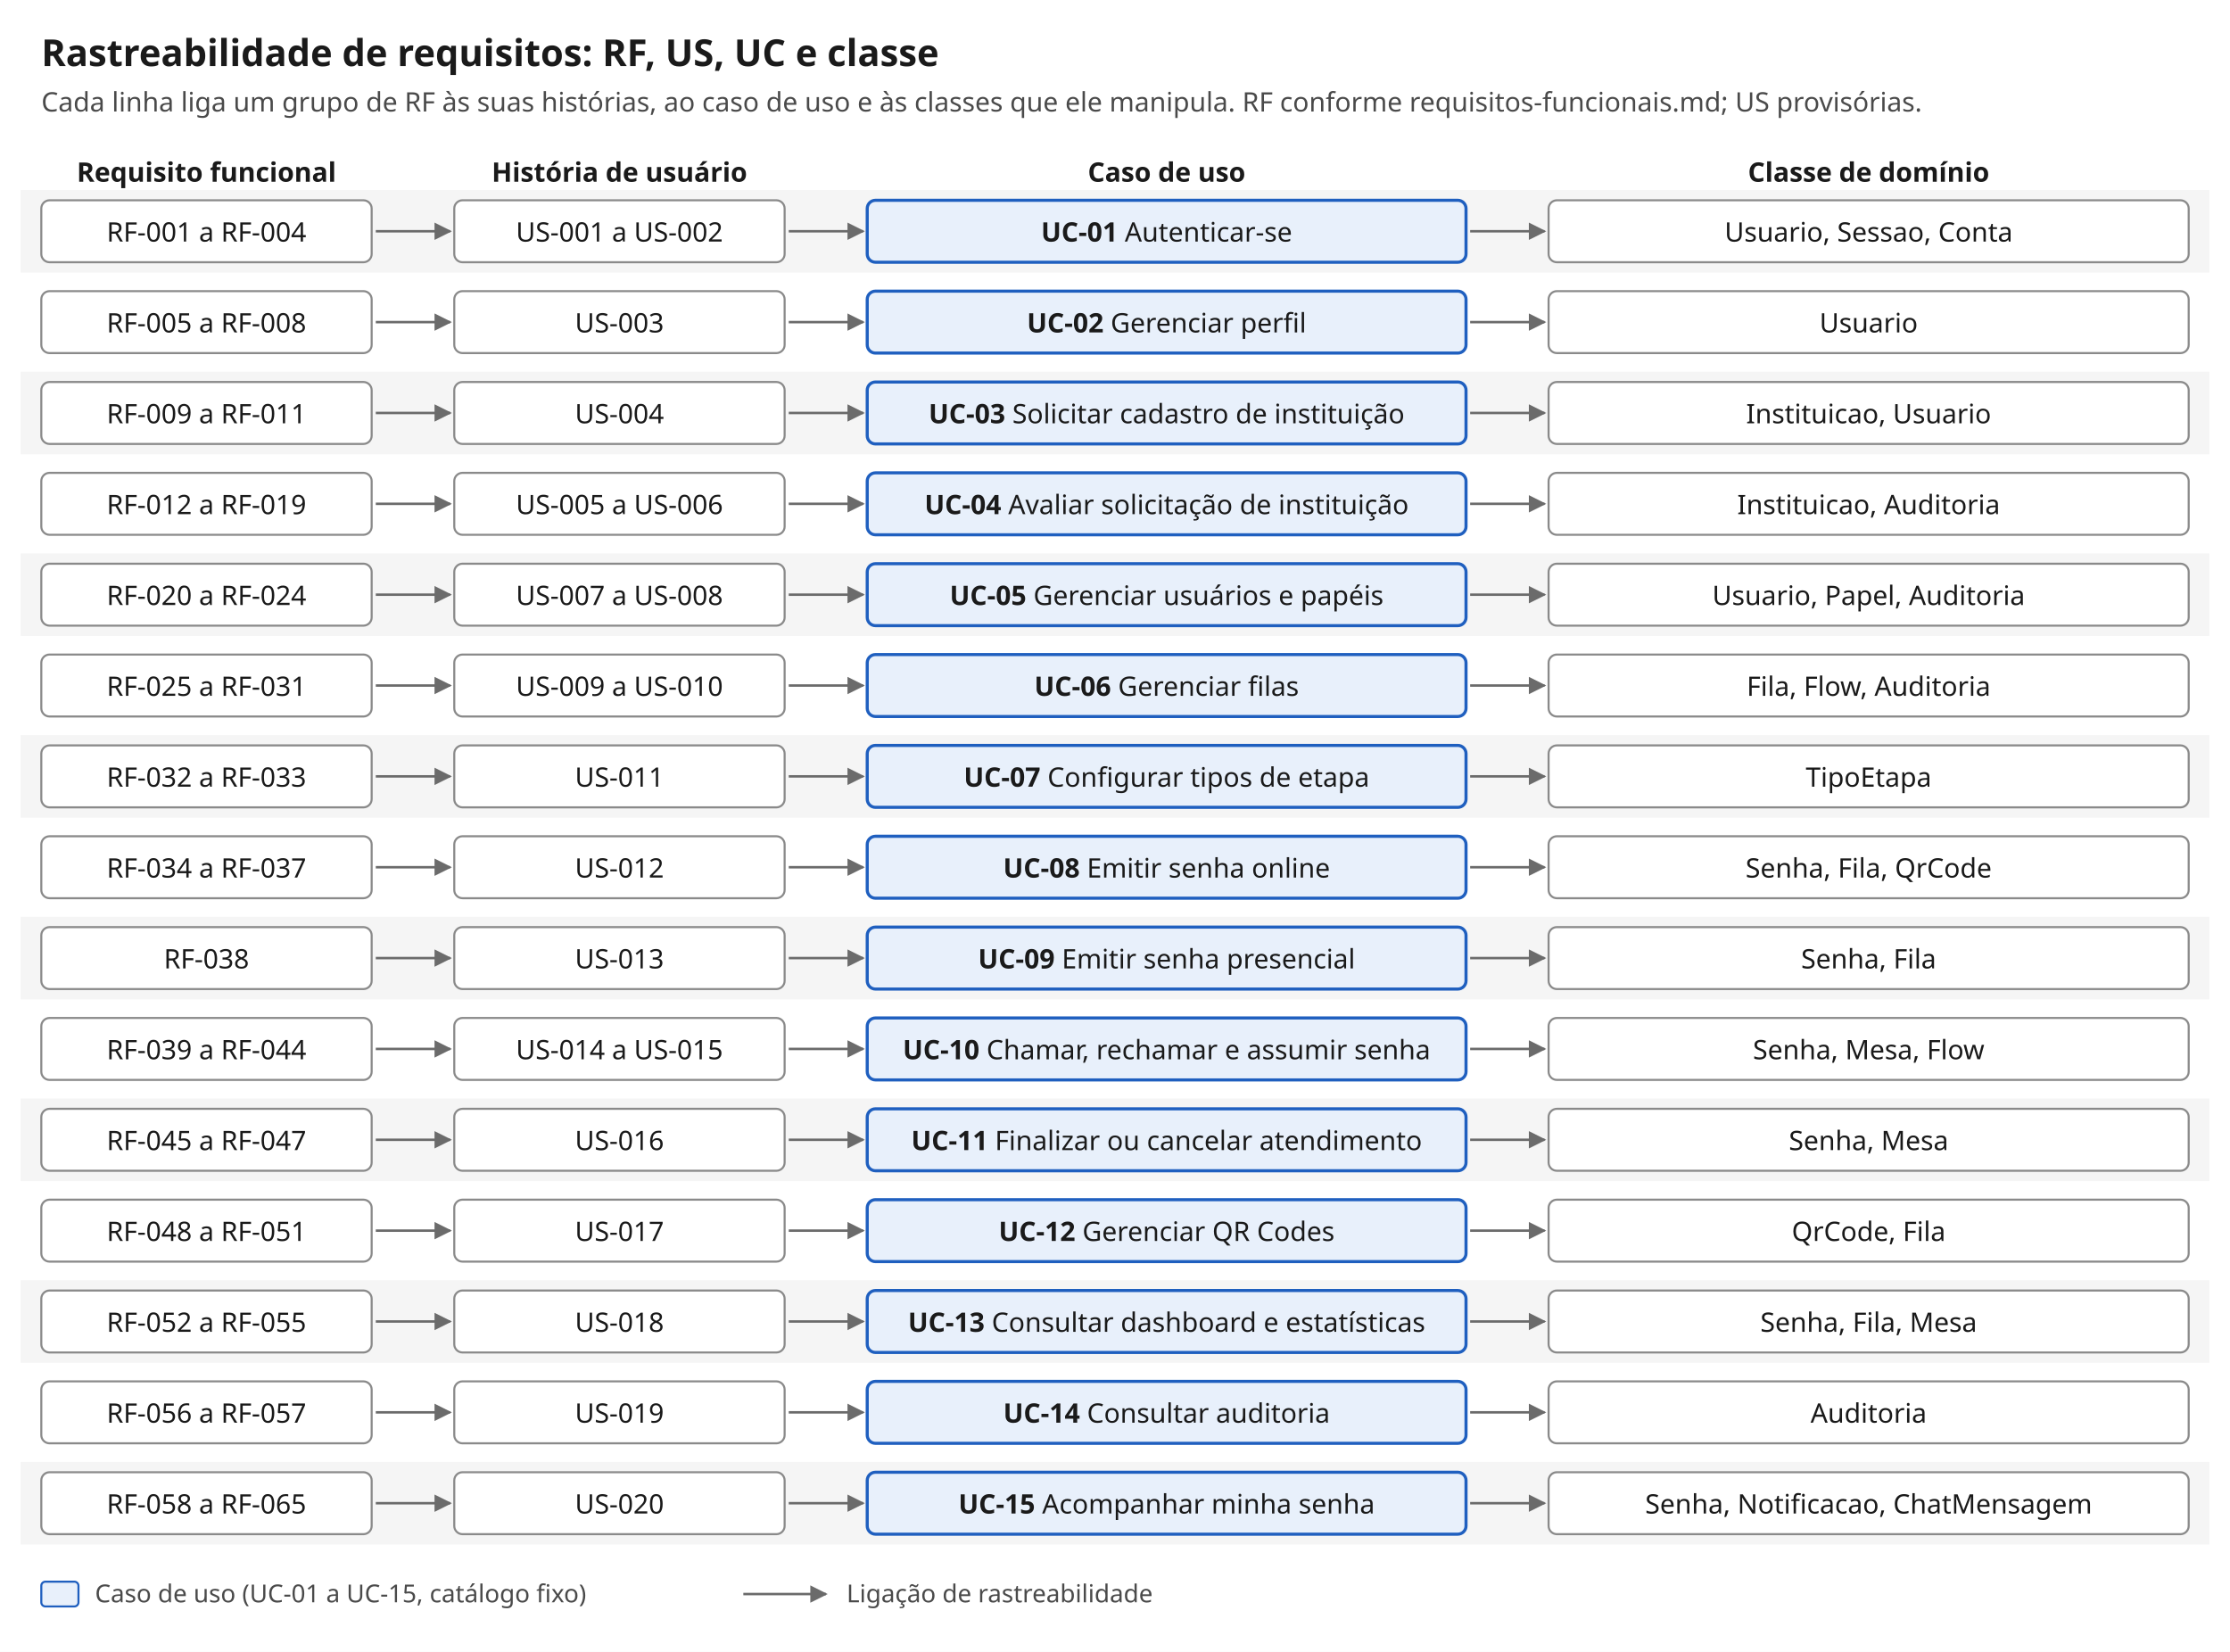
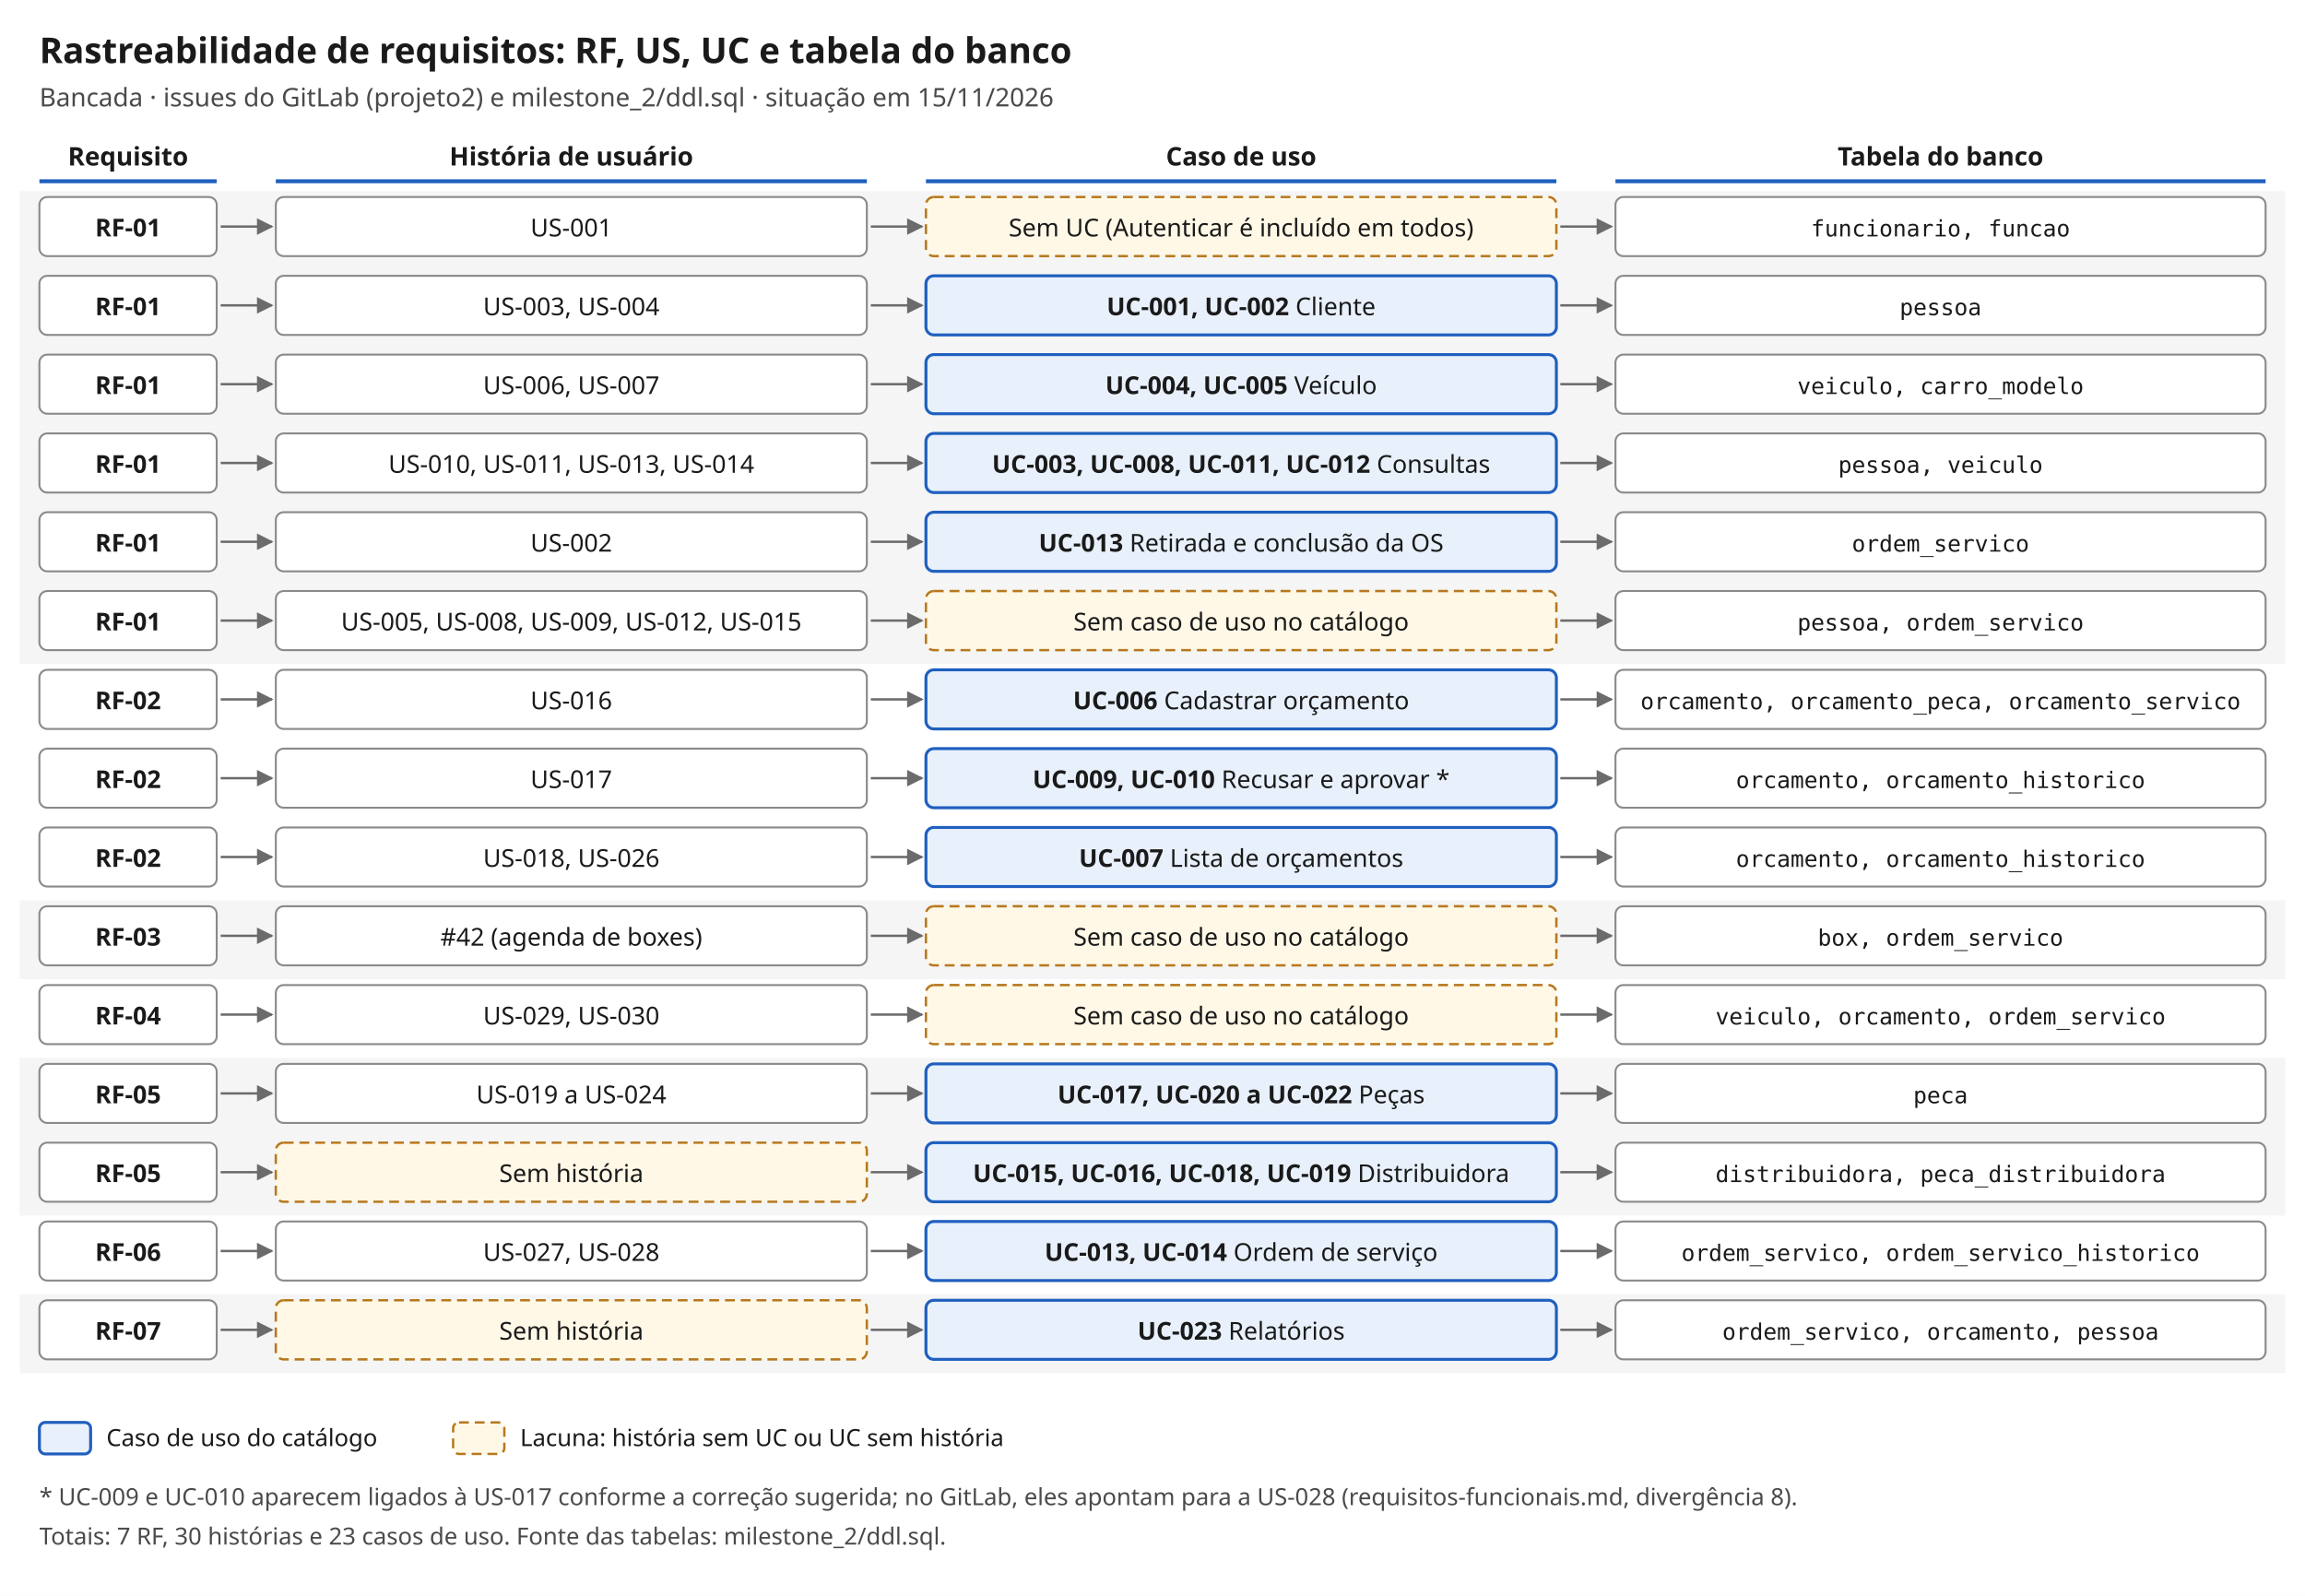
- <svg xmlns="http://www.w3.org/2000/svg" viewBox="0 0 1080 800" width="1080" height="800" role="img" font-family="sans-serif">
+ <svg xmlns="http://www.w3.org/2000/svg" viewBox="0 0 1170 810" width="1170" height="810" role="img" font-family="sans-serif">
  <defs>
    <marker id="seta" viewBox="0 0 10 10" refX="9" refY="5" markerWidth="7" markerHeight="7" orient="auto-start-reverse">
      <path d="M0,0 L10,5 L0,10 z" fill="#6b6b6b" />
    </marker>
  </defs>
-   <rect x="0" y="0" width="1080" height="800" fill="#ffffff" />
-   <text x="20" y="32" font-size="18" font-weight="bold" fill="#1a1a1a">Rastreabilidade de requisitos: RF, US, UC e classe</text>
-   <text x="20" y="54" font-size="13" fill="#4a4a4a">Cada linha liga um grupo de RF às suas histórias, ao caso de uso e às classes que ele manipula. RF conforme requisitos-funcionais.md; US provisórias.</text>
-   <text x="100.0" y="88" font-size="13" font-weight="bold" fill="#1a1a1a" text-anchor="middle">Requisito funcional</text>
-   <line x1="20" y1="96" x2="180" y2="96" stroke="#1f5fbf" stroke-width="2" />
-   <text x="300.0" y="88" font-size="13" font-weight="bold" fill="#1a1a1a" text-anchor="middle">História de usuário</text>
-   <line x1="220" y1="96" x2="380" y2="96" stroke="#1f5fbf" stroke-width="2" />
-   <text x="565.0" y="88" font-size="13" font-weight="bold" fill="#1a1a1a" text-anchor="middle">Caso de uso</text>
-   <line x1="420" y1="96" x2="710" y2="96" stroke="#1f5fbf" stroke-width="2" />
-   <text x="905.0" y="88" font-size="13" font-weight="bold" fill="#1a1a1a" text-anchor="middle">Classe de domínio</text>
-   <line x1="750" y1="96" x2="1060" y2="96" stroke="#1f5fbf" stroke-width="2" />
-   <rect x="10" y="92.0" width="1060" height="40" fill="#f5f5f5" />
-   <rect x="10" y="180.0" width="1060" height="40" fill="#f5f5f5" />
-   <rect x="10" y="268.0" width="1060" height="40" fill="#f5f5f5" />
-   <rect x="10" y="356.0" width="1060" height="40" fill="#f5f5f5" />
-   <rect x="10" y="444.0" width="1060" height="40" fill="#f5f5f5" />
-   <rect x="10" y="532.0" width="1060" height="40" fill="#f5f5f5" />
-   <rect x="10" y="620.0" width="1060" height="40" fill="#f5f5f5" />
-   <rect x="10" y="708.0" width="1060" height="40" fill="#f5f5f5" />
-   <rect x="20" y="97.0" width="160" height="30" rx="4" fill="#ffffff" stroke="#8a8a8a" stroke-width="1" />
-   <text x="100.0" y="117" font-size="13" fill="#1a1a1a" text-anchor="middle">RF-001 a RF-004</text>
-   <rect x="220" y="97.0" width="160" height="30" rx="4" fill="#ffffff" stroke="#8a8a8a" stroke-width="1" />
-   <text x="300.0" y="117" font-size="13" fill="#1a1a1a" text-anchor="middle">US-001 a US-002</text>
-   <rect x="420" y="97.0" width="290" height="30" rx="4" fill="#e8f0fb" stroke="#1f5fbf" stroke-width="1.5" />
-   <text x="565.0" y="117" font-size="13" fill="#1a1a1a" text-anchor="middle">
-     <tspan font-weight="bold">UC-01</tspan> Autenticar-se</text>
-   <rect x="750" y="97.0" width="310" height="30" rx="4" fill="#ffffff" stroke="#8a8a8a" stroke-width="1" />
-   <text x="905.0" y="117" font-size="13" fill="#1a1a1a" text-anchor="middle">Usuario, Sessao, Conta</text>
-   <line x1="182" y1="112" x2="218" y2="112" stroke="#6b6b6b" stroke-width="1.2" marker-end="url(#seta)" />
-   <line x1="382" y1="112" x2="418" y2="112" stroke="#6b6b6b" stroke-width="1.2" marker-end="url(#seta)" />
-   <line x1="712" y1="112" x2="748" y2="112" stroke="#6b6b6b" stroke-width="1.2" marker-end="url(#seta)" />
-   <rect x="20" y="141.0" width="160" height="30" rx="4" fill="#ffffff" stroke="#8a8a8a" stroke-width="1" />
-   <text x="100.0" y="161" font-size="13" fill="#1a1a1a" text-anchor="middle">RF-005 a RF-008</text>
-   <rect x="220" y="141.0" width="160" height="30" rx="4" fill="#ffffff" stroke="#8a8a8a" stroke-width="1" />
-   <text x="300.0" y="161" font-size="13" fill="#1a1a1a" text-anchor="middle">US-003</text>
-   <rect x="420" y="141.0" width="290" height="30" rx="4" fill="#e8f0fb" stroke="#1f5fbf" stroke-width="1.5" />
-   <text x="565.0" y="161" font-size="13" fill="#1a1a1a" text-anchor="middle">
-     <tspan font-weight="bold">UC-02</tspan> Gerenciar perfil</text>
-   <rect x="750" y="141.0" width="310" height="30" rx="4" fill="#ffffff" stroke="#8a8a8a" stroke-width="1" />
-   <text x="905.0" y="161" font-size="13" fill="#1a1a1a" text-anchor="middle">Usuario</text>
-   <line x1="182" y1="156" x2="218" y2="156" stroke="#6b6b6b" stroke-width="1.2" marker-end="url(#seta)" />
-   <line x1="382" y1="156" x2="418" y2="156" stroke="#6b6b6b" stroke-width="1.2" marker-end="url(#seta)" />
-   <line x1="712" y1="156" x2="748" y2="156" stroke="#6b6b6b" stroke-width="1.2" marker-end="url(#seta)" />
-   <rect x="20" y="185.0" width="160" height="30" rx="4" fill="#ffffff" stroke="#8a8a8a" stroke-width="1" />
-   <text x="100.0" y="205" font-size="13" fill="#1a1a1a" text-anchor="middle">RF-009 a RF-011</text>
-   <rect x="220" y="185.0" width="160" height="30" rx="4" fill="#ffffff" stroke="#8a8a8a" stroke-width="1" />
-   <text x="300.0" y="205" font-size="13" fill="#1a1a1a" text-anchor="middle">US-004</text>
-   <rect x="420" y="185.0" width="290" height="30" rx="4" fill="#e8f0fb" stroke="#1f5fbf" stroke-width="1.5" />
-   <text x="565.0" y="205" font-size="13" fill="#1a1a1a" text-anchor="middle">
-     <tspan font-weight="bold">UC-03</tspan> Solicitar cadastro de instituição</text>
-   <rect x="750" y="185.0" width="310" height="30" rx="4" fill="#ffffff" stroke="#8a8a8a" stroke-width="1" />
-   <text x="905.0" y="205" font-size="13" fill="#1a1a1a" text-anchor="middle">Instituicao, Usuario</text>
-   <line x1="182" y1="200" x2="218" y2="200" stroke="#6b6b6b" stroke-width="1.2" marker-end="url(#seta)" />
-   <line x1="382" y1="200" x2="418" y2="200" stroke="#6b6b6b" stroke-width="1.2" marker-end="url(#seta)" />
-   <line x1="712" y1="200" x2="748" y2="200" stroke="#6b6b6b" stroke-width="1.2" marker-end="url(#seta)" />
-   <rect x="20" y="229.0" width="160" height="30" rx="4" fill="#ffffff" stroke="#8a8a8a" stroke-width="1" />
-   <text x="100.0" y="249" font-size="13" fill="#1a1a1a" text-anchor="middle">RF-012 a RF-019</text>
-   <rect x="220" y="229.0" width="160" height="30" rx="4" fill="#ffffff" stroke="#8a8a8a" stroke-width="1" />
-   <text x="300.0" y="249" font-size="13" fill="#1a1a1a" text-anchor="middle">US-005 a US-006</text>
-   <rect x="420" y="229.0" width="290" height="30" rx="4" fill="#e8f0fb" stroke="#1f5fbf" stroke-width="1.5" />
-   <text x="565.0" y="249" font-size="13" fill="#1a1a1a" text-anchor="middle">
-     <tspan font-weight="bold">UC-04</tspan> Avaliar solicitação de instituição</text>
-   <rect x="750" y="229.0" width="310" height="30" rx="4" fill="#ffffff" stroke="#8a8a8a" stroke-width="1" />
-   <text x="905.0" y="249" font-size="13" fill="#1a1a1a" text-anchor="middle">Instituicao, Auditoria</text>
-   <line x1="182" y1="244" x2="218" y2="244" stroke="#6b6b6b" stroke-width="1.2" marker-end="url(#seta)" />
-   <line x1="382" y1="244" x2="418" y2="244" stroke="#6b6b6b" stroke-width="1.2" marker-end="url(#seta)" />
-   <line x1="712" y1="244" x2="748" y2="244" stroke="#6b6b6b" stroke-width="1.2" marker-end="url(#seta)" />
-   <rect x="20" y="273.0" width="160" height="30" rx="4" fill="#ffffff" stroke="#8a8a8a" stroke-width="1" />
-   <text x="100.0" y="293" font-size="13" fill="#1a1a1a" text-anchor="middle">RF-020 a RF-024</text>
-   <rect x="220" y="273.0" width="160" height="30" rx="4" fill="#ffffff" stroke="#8a8a8a" stroke-width="1" />
-   <text x="300.0" y="293" font-size="13" fill="#1a1a1a" text-anchor="middle">US-007 a US-008</text>
-   <rect x="420" y="273.0" width="290" height="30" rx="4" fill="#e8f0fb" stroke="#1f5fbf" stroke-width="1.5" />
-   <text x="565.0" y="293" font-size="13" fill="#1a1a1a" text-anchor="middle">
-     <tspan font-weight="bold">UC-05</tspan> Gerenciar usuários e papéis</text>
-   <rect x="750" y="273.0" width="310" height="30" rx="4" fill="#ffffff" stroke="#8a8a8a" stroke-width="1" />
-   <text x="905.0" y="293" font-size="13" fill="#1a1a1a" text-anchor="middle">Usuario, Papel, Auditoria</text>
-   <line x1="182" y1="288" x2="218" y2="288" stroke="#6b6b6b" stroke-width="1.2" marker-end="url(#seta)" />
-   <line x1="382" y1="288" x2="418" y2="288" stroke="#6b6b6b" stroke-width="1.2" marker-end="url(#seta)" />
-   <line x1="712" y1="288" x2="748" y2="288" stroke="#6b6b6b" stroke-width="1.2" marker-end="url(#seta)" />
-   <rect x="20" y="317.0" width="160" height="30" rx="4" fill="#ffffff" stroke="#8a8a8a" stroke-width="1" />
-   <text x="100.0" y="337" font-size="13" fill="#1a1a1a" text-anchor="middle">RF-025 a RF-031</text>
-   <rect x="220" y="317.0" width="160" height="30" rx="4" fill="#ffffff" stroke="#8a8a8a" stroke-width="1" />
-   <text x="300.0" y="337" font-size="13" fill="#1a1a1a" text-anchor="middle">US-009 a US-010</text>
-   <rect x="420" y="317.0" width="290" height="30" rx="4" fill="#e8f0fb" stroke="#1f5fbf" stroke-width="1.5" />
-   <text x="565.0" y="337" font-size="13" fill="#1a1a1a" text-anchor="middle">
-     <tspan font-weight="bold">UC-06</tspan> Gerenciar filas</text>
-   <rect x="750" y="317.0" width="310" height="30" rx="4" fill="#ffffff" stroke="#8a8a8a" stroke-width="1" />
-   <text x="905.0" y="337" font-size="13" fill="#1a1a1a" text-anchor="middle">Fila, Flow, Auditoria</text>
-   <line x1="182" y1="332" x2="218" y2="332" stroke="#6b6b6b" stroke-width="1.2" marker-end="url(#seta)" />
-   <line x1="382" y1="332" x2="418" y2="332" stroke="#6b6b6b" stroke-width="1.2" marker-end="url(#seta)" />
-   <line x1="712" y1="332" x2="748" y2="332" stroke="#6b6b6b" stroke-width="1.2" marker-end="url(#seta)" />
-   <rect x="20" y="361.0" width="160" height="30" rx="4" fill="#ffffff" stroke="#8a8a8a" stroke-width="1" />
-   <text x="100.0" y="381" font-size="13" fill="#1a1a1a" text-anchor="middle">RF-032 a RF-033</text>
-   <rect x="220" y="361.0" width="160" height="30" rx="4" fill="#ffffff" stroke="#8a8a8a" stroke-width="1" />
-   <text x="300.0" y="381" font-size="13" fill="#1a1a1a" text-anchor="middle">US-011</text>
-   <rect x="420" y="361.0" width="290" height="30" rx="4" fill="#e8f0fb" stroke="#1f5fbf" stroke-width="1.5" />
-   <text x="565.0" y="381" font-size="13" fill="#1a1a1a" text-anchor="middle">
-     <tspan font-weight="bold">UC-07</tspan> Configurar tipos de etapa</text>
-   <rect x="750" y="361.0" width="310" height="30" rx="4" fill="#ffffff" stroke="#8a8a8a" stroke-width="1" />
-   <text x="905.0" y="381" font-size="13" fill="#1a1a1a" text-anchor="middle">TipoEtapa</text>
-   <line x1="182" y1="376" x2="218" y2="376" stroke="#6b6b6b" stroke-width="1.2" marker-end="url(#seta)" />
-   <line x1="382" y1="376" x2="418" y2="376" stroke="#6b6b6b" stroke-width="1.2" marker-end="url(#seta)" />
-   <line x1="712" y1="376" x2="748" y2="376" stroke="#6b6b6b" stroke-width="1.2" marker-end="url(#seta)" />
-   <rect x="20" y="405.0" width="160" height="30" rx="4" fill="#ffffff" stroke="#8a8a8a" stroke-width="1" />
-   <text x="100.0" y="425" font-size="13" fill="#1a1a1a" text-anchor="middle">RF-034 a RF-037</text>
-   <rect x="220" y="405.0" width="160" height="30" rx="4" fill="#ffffff" stroke="#8a8a8a" stroke-width="1" />
-   <text x="300.0" y="425" font-size="13" fill="#1a1a1a" text-anchor="middle">US-012</text>
-   <rect x="420" y="405.0" width="290" height="30" rx="4" fill="#e8f0fb" stroke="#1f5fbf" stroke-width="1.5" />
-   <text x="565.0" y="425" font-size="13" fill="#1a1a1a" text-anchor="middle">
-     <tspan font-weight="bold">UC-08</tspan> Emitir senha online</text>
-   <rect x="750" y="405.0" width="310" height="30" rx="4" fill="#ffffff" stroke="#8a8a8a" stroke-width="1" />
-   <text x="905.0" y="425" font-size="13" fill="#1a1a1a" text-anchor="middle">Senha, Fila, QrCode</text>
-   <line x1="182" y1="420" x2="218" y2="420" stroke="#6b6b6b" stroke-width="1.2" marker-end="url(#seta)" />
-   <line x1="382" y1="420" x2="418" y2="420" stroke="#6b6b6b" stroke-width="1.2" marker-end="url(#seta)" />
-   <line x1="712" y1="420" x2="748" y2="420" stroke="#6b6b6b" stroke-width="1.2" marker-end="url(#seta)" />
-   <rect x="20" y="449.0" width="160" height="30" rx="4" fill="#ffffff" stroke="#8a8a8a" stroke-width="1" />
-   <text x="100.0" y="469" font-size="13" fill="#1a1a1a" text-anchor="middle">RF-038</text>
-   <rect x="220" y="449.0" width="160" height="30" rx="4" fill="#ffffff" stroke="#8a8a8a" stroke-width="1" />
-   <text x="300.0" y="469" font-size="13" fill="#1a1a1a" text-anchor="middle">US-013</text>
-   <rect x="420" y="449.0" width="290" height="30" rx="4" fill="#e8f0fb" stroke="#1f5fbf" stroke-width="1.5" />
-   <text x="565.0" y="469" font-size="13" fill="#1a1a1a" text-anchor="middle">
-     <tspan font-weight="bold">UC-09</tspan> Emitir senha presencial</text>
-   <rect x="750" y="449.0" width="310" height="30" rx="4" fill="#ffffff" stroke="#8a8a8a" stroke-width="1" />
-   <text x="905.0" y="469" font-size="13" fill="#1a1a1a" text-anchor="middle">Senha, Fila</text>
-   <line x1="182" y1="464" x2="218" y2="464" stroke="#6b6b6b" stroke-width="1.2" marker-end="url(#seta)" />
-   <line x1="382" y1="464" x2="418" y2="464" stroke="#6b6b6b" stroke-width="1.2" marker-end="url(#seta)" />
-   <line x1="712" y1="464" x2="748" y2="464" stroke="#6b6b6b" stroke-width="1.2" marker-end="url(#seta)" />
-   <rect x="20" y="493.0" width="160" height="30" rx="4" fill="#ffffff" stroke="#8a8a8a" stroke-width="1" />
-   <text x="100.0" y="513" font-size="13" fill="#1a1a1a" text-anchor="middle">RF-039 a RF-044</text>
-   <rect x="220" y="493.0" width="160" height="30" rx="4" fill="#ffffff" stroke="#8a8a8a" stroke-width="1" />
-   <text x="300.0" y="513" font-size="13" fill="#1a1a1a" text-anchor="middle">US-014 a US-015</text>
-   <rect x="420" y="493.0" width="290" height="30" rx="4" fill="#e8f0fb" stroke="#1f5fbf" stroke-width="1.5" />
-   <text x="565.0" y="513" font-size="13" fill="#1a1a1a" text-anchor="middle">
-     <tspan font-weight="bold">UC-10</tspan> Chamar, rechamar e assumir senha</text>
-   <rect x="750" y="493.0" width="310" height="30" rx="4" fill="#ffffff" stroke="#8a8a8a" stroke-width="1" />
-   <text x="905.0" y="513" font-size="13" fill="#1a1a1a" text-anchor="middle">Senha, Mesa, Flow</text>
-   <line x1="182" y1="508" x2="218" y2="508" stroke="#6b6b6b" stroke-width="1.2" marker-end="url(#seta)" />
-   <line x1="382" y1="508" x2="418" y2="508" stroke="#6b6b6b" stroke-width="1.2" marker-end="url(#seta)" />
-   <line x1="712" y1="508" x2="748" y2="508" stroke="#6b6b6b" stroke-width="1.2" marker-end="url(#seta)" />
-   <rect x="20" y="537.0" width="160" height="30" rx="4" fill="#ffffff" stroke="#8a8a8a" stroke-width="1" />
-   <text x="100.0" y="557" font-size="13" fill="#1a1a1a" text-anchor="middle">RF-045 a RF-047</text>
-   <rect x="220" y="537.0" width="160" height="30" rx="4" fill="#ffffff" stroke="#8a8a8a" stroke-width="1" />
-   <text x="300.0" y="557" font-size="13" fill="#1a1a1a" text-anchor="middle">US-016</text>
-   <rect x="420" y="537.0" width="290" height="30" rx="4" fill="#e8f0fb" stroke="#1f5fbf" stroke-width="1.5" />
-   <text x="565.0" y="557" font-size="13" fill="#1a1a1a" text-anchor="middle">
-     <tspan font-weight="bold">UC-11</tspan> Finalizar ou cancelar atendimento</text>
-   <rect x="750" y="537.0" width="310" height="30" rx="4" fill="#ffffff" stroke="#8a8a8a" stroke-width="1" />
-   <text x="905.0" y="557" font-size="13" fill="#1a1a1a" text-anchor="middle">Senha, Mesa</text>
-   <line x1="182" y1="552" x2="218" y2="552" stroke="#6b6b6b" stroke-width="1.2" marker-end="url(#seta)" />
-   <line x1="382" y1="552" x2="418" y2="552" stroke="#6b6b6b" stroke-width="1.2" marker-end="url(#seta)" />
-   <line x1="712" y1="552" x2="748" y2="552" stroke="#6b6b6b" stroke-width="1.2" marker-end="url(#seta)" />
-   <rect x="20" y="581.0" width="160" height="30" rx="4" fill="#ffffff" stroke="#8a8a8a" stroke-width="1" />
-   <text x="100.0" y="601" font-size="13" fill="#1a1a1a" text-anchor="middle">RF-048 a RF-051</text>
-   <rect x="220" y="581.0" width="160" height="30" rx="4" fill="#ffffff" stroke="#8a8a8a" stroke-width="1" />
-   <text x="300.0" y="601" font-size="13" fill="#1a1a1a" text-anchor="middle">US-017</text>
-   <rect x="420" y="581.0" width="290" height="30" rx="4" fill="#e8f0fb" stroke="#1f5fbf" stroke-width="1.5" />
-   <text x="565.0" y="601" font-size="13" fill="#1a1a1a" text-anchor="middle">
-     <tspan font-weight="bold">UC-12</tspan> Gerenciar QR Codes</text>
-   <rect x="750" y="581.0" width="310" height="30" rx="4" fill="#ffffff" stroke="#8a8a8a" stroke-width="1" />
-   <text x="905.0" y="601" font-size="13" fill="#1a1a1a" text-anchor="middle">QrCode, Fila</text>
-   <line x1="182" y1="596" x2="218" y2="596" stroke="#6b6b6b" stroke-width="1.2" marker-end="url(#seta)" />
-   <line x1="382" y1="596" x2="418" y2="596" stroke="#6b6b6b" stroke-width="1.2" marker-end="url(#seta)" />
-   <line x1="712" y1="596" x2="748" y2="596" stroke="#6b6b6b" stroke-width="1.2" marker-end="url(#seta)" />
-   <rect x="20" y="625.0" width="160" height="30" rx="4" fill="#ffffff" stroke="#8a8a8a" stroke-width="1" />
-   <text x="100.0" y="645" font-size="13" fill="#1a1a1a" text-anchor="middle">RF-052 a RF-055</text>
-   <rect x="220" y="625.0" width="160" height="30" rx="4" fill="#ffffff" stroke="#8a8a8a" stroke-width="1" />
-   <text x="300.0" y="645" font-size="13" fill="#1a1a1a" text-anchor="middle">US-018</text>
-   <rect x="420" y="625.0" width="290" height="30" rx="4" fill="#e8f0fb" stroke="#1f5fbf" stroke-width="1.5" />
-   <text x="565.0" y="645" font-size="13" fill="#1a1a1a" text-anchor="middle">
-     <tspan font-weight="bold">UC-13</tspan> Consultar dashboard e estatísticas</text>
-   <rect x="750" y="625.0" width="310" height="30" rx="4" fill="#ffffff" stroke="#8a8a8a" stroke-width="1" />
-   <text x="905.0" y="645" font-size="13" fill="#1a1a1a" text-anchor="middle">Senha, Fila, Mesa</text>
-   <line x1="182" y1="640" x2="218" y2="640" stroke="#6b6b6b" stroke-width="1.2" marker-end="url(#seta)" />
-   <line x1="382" y1="640" x2="418" y2="640" stroke="#6b6b6b" stroke-width="1.2" marker-end="url(#seta)" />
-   <line x1="712" y1="640" x2="748" y2="640" stroke="#6b6b6b" stroke-width="1.2" marker-end="url(#seta)" />
-   <rect x="20" y="669.0" width="160" height="30" rx="4" fill="#ffffff" stroke="#8a8a8a" stroke-width="1" />
-   <text x="100.0" y="689" font-size="13" fill="#1a1a1a" text-anchor="middle">RF-056 a RF-057</text>
-   <rect x="220" y="669.0" width="160" height="30" rx="4" fill="#ffffff" stroke="#8a8a8a" stroke-width="1" />
-   <text x="300.0" y="689" font-size="13" fill="#1a1a1a" text-anchor="middle">US-019</text>
-   <rect x="420" y="669.0" width="290" height="30" rx="4" fill="#e8f0fb" stroke="#1f5fbf" stroke-width="1.5" />
-   <text x="565.0" y="689" font-size="13" fill="#1a1a1a" text-anchor="middle">
-     <tspan font-weight="bold">UC-14</tspan> Consultar auditoria</text>
-   <rect x="750" y="669.0" width="310" height="30" rx="4" fill="#ffffff" stroke="#8a8a8a" stroke-width="1" />
-   <text x="905.0" y="689" font-size="13" fill="#1a1a1a" text-anchor="middle">Auditoria</text>
-   <line x1="182" y1="684" x2="218" y2="684" stroke="#6b6b6b" stroke-width="1.2" marker-end="url(#seta)" />
-   <line x1="382" y1="684" x2="418" y2="684" stroke="#6b6b6b" stroke-width="1.2" marker-end="url(#seta)" />
-   <line x1="712" y1="684" x2="748" y2="684" stroke="#6b6b6b" stroke-width="1.2" marker-end="url(#seta)" />
-   <rect x="20" y="713.0" width="160" height="30" rx="4" fill="#ffffff" stroke="#8a8a8a" stroke-width="1" />
-   <text x="100.0" y="733" font-size="13" fill="#1a1a1a" text-anchor="middle">RF-058 a RF-065</text>
-   <rect x="220" y="713.0" width="160" height="30" rx="4" fill="#ffffff" stroke="#8a8a8a" stroke-width="1" />
-   <text x="300.0" y="733" font-size="13" fill="#1a1a1a" text-anchor="middle">US-020</text>
-   <rect x="420" y="713.0" width="290" height="30" rx="4" fill="#e8f0fb" stroke="#1f5fbf" stroke-width="1.5" />
-   <text x="565.0" y="733" font-size="13" fill="#1a1a1a" text-anchor="middle">
-     <tspan font-weight="bold">UC-15</tspan> Acompanhar minha senha</text>
-   <rect x="750" y="713.0" width="310" height="30" rx="4" fill="#ffffff" stroke="#8a8a8a" stroke-width="1" />
-   <text x="905.0" y="733" font-size="13" fill="#1a1a1a" text-anchor="middle">Senha, Notificacao, ChatMensagem</text>
-   <line x1="182" y1="728" x2="218" y2="728" stroke="#6b6b6b" stroke-width="1.2" marker-end="url(#seta)" />
-   <line x1="382" y1="728" x2="418" y2="728" stroke="#6b6b6b" stroke-width="1.2" marker-end="url(#seta)" />
-   <line x1="712" y1="728" x2="748" y2="728" stroke="#6b6b6b" stroke-width="1.2" marker-end="url(#seta)" />
-   <rect x="20" y="766" width="18" height="12" rx="2" fill="#e8f0fb" stroke="#1f5fbf" />
-   <text x="46" y="776" font-size="12" fill="#4a4a4a">Caso de uso (UC-01 a UC-15, catálogo fixo)</text>
-   <line x1="360" y1="772" x2="400" y2="772" stroke="#6b6b6b" stroke-width="1.2" marker-end="url(#seta)" />
-   <text x="410" y="776" font-size="12" fill="#4a4a4a">Ligação de rastreabilidade</text>
+   <rect x="0" y="0" width="1170" height="810" fill="#ffffff" />
+   <text x="20" y="32" font-size="18" font-weight="bold" fill="#1a1a1a">Rastreabilidade de requisitos: RF, US, UC e tabela do banco</text>
+   <text x="20" y="54" font-size="13" fill="#4a4a4a">Bancada · issues do GitLab (projeto2) e milestone_2/ddl.sql · situação em 15/11/2026</text>
+   <text x="65.0" y="84" font-size="13" font-weight="bold" fill="#1a1a1a" text-anchor="middle">Requisito</text>
+   <line x1="20" y1="92" x2="110" y2="92" stroke="#1f5fbf" stroke-width="2" />
+   <text x="290.0" y="84" font-size="13" font-weight="bold" fill="#1a1a1a" text-anchor="middle">História de usuário</text>
+   <line x1="140" y1="92" x2="440" y2="92" stroke="#1f5fbf" stroke-width="2" />
+   <text x="630.0" y="84" font-size="13" font-weight="bold" fill="#1a1a1a" text-anchor="middle">Caso de uso</text>
+   <line x1="470" y1="92" x2="790" y2="92" stroke="#1f5fbf" stroke-width="2" />
+   <text x="985.0" y="84" font-size="13" font-weight="bold" fill="#1a1a1a" text-anchor="middle">Tabela do banco</text>
+   <line x1="820" y1="92" x2="1150" y2="92" stroke="#1f5fbf" stroke-width="2" />
+   <rect x="10" y="97" width="1150" height="40" fill="#f5f5f5" />
+   <rect x="10" y="137" width="1150" height="40" fill="#f5f5f5" />
+   <rect x="10" y="177" width="1150" height="40" fill="#f5f5f5" />
+   <rect x="10" y="217" width="1150" height="40" fill="#f5f5f5" />
+   <rect x="10" y="257" width="1150" height="40" fill="#f5f5f5" />
+   <rect x="10" y="297" width="1150" height="40" fill="#f5f5f5" />
+   <rect x="10" y="457" width="1150" height="40" fill="#f5f5f5" />
+   <rect x="10" y="537" width="1150" height="40" fill="#f5f5f5" />
+   <rect x="10" y="577" width="1150" height="40" fill="#f5f5f5" />
+   <rect x="10" y="657" width="1150" height="40" fill="#f5f5f5" />
+   <rect x="20" y="100" width="90" height="30" rx="4" fill="#ffffff" stroke="#8a8a8a" stroke-width="1" />
+   <text x="65.0" y="120" font-size="12.5" fill="#1a1a1a" text-anchor="middle">
+     <tspan font-weight="bold">RF-01</tspan>
+   </text>
+   <rect x="140" y="100" width="300" height="30" rx="4" fill="#ffffff" stroke="#8a8a8a" stroke-width="1" />
+   <text x="290.0" y="120" font-size="12.5" fill="#1a1a1a" text-anchor="middle">US-001</text>
+   <rect x="470" y="100" width="320" height="30" rx="4" fill="#fff8e6" stroke="#b7791f" stroke-width="1.2" stroke-dasharray="5 3" />
+   <text x="630.0" y="120" font-size="12.5" fill="#1a1a1a" text-anchor="middle">Sem UC (Autenticar é incluído em todos)</text>
+   <rect x="820" y="100" width="330" height="30" rx="4" fill="#ffffff" stroke="#8a8a8a" stroke-width="1" />
+   <text x="985.0" y="120" font-size="12.5" fill="#1a1a1a" text-anchor="middle">
+     <tspan font-family="monospace" font-size="11.5">funcionario, funcao</tspan>
+   </text>
+   <line x1="112" y1="115" x2="138" y2="115" stroke="#6b6b6b" stroke-width="1.2" marker-end="url(#seta)" />
+   <line x1="442" y1="115" x2="468" y2="115" stroke="#6b6b6b" stroke-width="1.2" marker-end="url(#seta)" />
+   <line x1="792" y1="115" x2="818" y2="115" stroke="#6b6b6b" stroke-width="1.2" marker-end="url(#seta)" />
+   <rect x="20" y="140" width="90" height="30" rx="4" fill="#ffffff" stroke="#8a8a8a" stroke-width="1" />
+   <text x="65.0" y="160" font-size="12.5" fill="#1a1a1a" text-anchor="middle">
+     <tspan font-weight="bold">RF-01</tspan>
+   </text>
+   <rect x="140" y="140" width="300" height="30" rx="4" fill="#ffffff" stroke="#8a8a8a" stroke-width="1" />
+   <text x="290.0" y="160" font-size="12.5" fill="#1a1a1a" text-anchor="middle">US-003, US-004</text>
+   <rect x="470" y="140" width="320" height="30" rx="4" fill="#e8f0fb" stroke="#1f5fbf" stroke-width="1.5" />
+   <text x="630.0" y="160" font-size="12.5" fill="#1a1a1a" text-anchor="middle">
+     <tspan font-weight="bold">UC-001, UC-002</tspan> Cliente</text>
+   <rect x="820" y="140" width="330" height="30" rx="4" fill="#ffffff" stroke="#8a8a8a" stroke-width="1" />
+   <text x="985.0" y="160" font-size="12.5" fill="#1a1a1a" text-anchor="middle">
+     <tspan font-family="monospace" font-size="11.5">pessoa</tspan>
+   </text>
+   <line x1="112" y1="155" x2="138" y2="155" stroke="#6b6b6b" stroke-width="1.2" marker-end="url(#seta)" />
+   <line x1="442" y1="155" x2="468" y2="155" stroke="#6b6b6b" stroke-width="1.2" marker-end="url(#seta)" />
+   <line x1="792" y1="155" x2="818" y2="155" stroke="#6b6b6b" stroke-width="1.2" marker-end="url(#seta)" />
+   <rect x="20" y="180" width="90" height="30" rx="4" fill="#ffffff" stroke="#8a8a8a" stroke-width="1" />
+   <text x="65.0" y="200" font-size="12.5" fill="#1a1a1a" text-anchor="middle">
+     <tspan font-weight="bold">RF-01</tspan>
+   </text>
+   <rect x="140" y="180" width="300" height="30" rx="4" fill="#ffffff" stroke="#8a8a8a" stroke-width="1" />
+   <text x="290.0" y="200" font-size="12.5" fill="#1a1a1a" text-anchor="middle">US-006, US-007</text>
+   <rect x="470" y="180" width="320" height="30" rx="4" fill="#e8f0fb" stroke="#1f5fbf" stroke-width="1.5" />
+   <text x="630.0" y="200" font-size="12.5" fill="#1a1a1a" text-anchor="middle">
+     <tspan font-weight="bold">UC-004, UC-005</tspan> Veículo</text>
+   <rect x="820" y="180" width="330" height="30" rx="4" fill="#ffffff" stroke="#8a8a8a" stroke-width="1" />
+   <text x="985.0" y="200" font-size="12.5" fill="#1a1a1a" text-anchor="middle">
+     <tspan font-family="monospace" font-size="11.5">veiculo, carro_modelo</tspan>
+   </text>
+   <line x1="112" y1="195" x2="138" y2="195" stroke="#6b6b6b" stroke-width="1.2" marker-end="url(#seta)" />
+   <line x1="442" y1="195" x2="468" y2="195" stroke="#6b6b6b" stroke-width="1.2" marker-end="url(#seta)" />
+   <line x1="792" y1="195" x2="818" y2="195" stroke="#6b6b6b" stroke-width="1.2" marker-end="url(#seta)" />
+   <rect x="20" y="220" width="90" height="30" rx="4" fill="#ffffff" stroke="#8a8a8a" stroke-width="1" />
+   <text x="65.0" y="240" font-size="12.5" fill="#1a1a1a" text-anchor="middle">
+     <tspan font-weight="bold">RF-01</tspan>
+   </text>
+   <rect x="140" y="220" width="300" height="30" rx="4" fill="#ffffff" stroke="#8a8a8a" stroke-width="1" />
+   <text x="290.0" y="240" font-size="12.5" fill="#1a1a1a" text-anchor="middle">US-010, US-011, US-013, US-014</text>
+   <rect x="470" y="220" width="320" height="30" rx="4" fill="#e8f0fb" stroke="#1f5fbf" stroke-width="1.5" />
+   <text x="630.0" y="240" font-size="12.5" fill="#1a1a1a" text-anchor="middle">
+     <tspan font-weight="bold">UC-003, UC-008, UC-011, UC-012</tspan> Consultas</text>
+   <rect x="820" y="220" width="330" height="30" rx="4" fill="#ffffff" stroke="#8a8a8a" stroke-width="1" />
+   <text x="985.0" y="240" font-size="12.5" fill="#1a1a1a" text-anchor="middle">
+     <tspan font-family="monospace" font-size="11.5">pessoa, veiculo</tspan>
+   </text>
+   <line x1="112" y1="235" x2="138" y2="235" stroke="#6b6b6b" stroke-width="1.2" marker-end="url(#seta)" />
+   <line x1="442" y1="235" x2="468" y2="235" stroke="#6b6b6b" stroke-width="1.2" marker-end="url(#seta)" />
+   <line x1="792" y1="235" x2="818" y2="235" stroke="#6b6b6b" stroke-width="1.2" marker-end="url(#seta)" />
+   <rect x="20" y="260" width="90" height="30" rx="4" fill="#ffffff" stroke="#8a8a8a" stroke-width="1" />
+   <text x="65.0" y="280" font-size="12.5" fill="#1a1a1a" text-anchor="middle">
+     <tspan font-weight="bold">RF-01</tspan>
+   </text>
+   <rect x="140" y="260" width="300" height="30" rx="4" fill="#ffffff" stroke="#8a8a8a" stroke-width="1" />
+   <text x="290.0" y="280" font-size="12.5" fill="#1a1a1a" text-anchor="middle">US-002</text>
+   <rect x="470" y="260" width="320" height="30" rx="4" fill="#e8f0fb" stroke="#1f5fbf" stroke-width="1.5" />
+   <text x="630.0" y="280" font-size="12.5" fill="#1a1a1a" text-anchor="middle">
+     <tspan font-weight="bold">UC-013</tspan> Retirada e conclusão da OS</text>
+   <rect x="820" y="260" width="330" height="30" rx="4" fill="#ffffff" stroke="#8a8a8a" stroke-width="1" />
+   <text x="985.0" y="280" font-size="12.5" fill="#1a1a1a" text-anchor="middle">
+     <tspan font-family="monospace" font-size="11.5">ordem_servico</tspan>
+   </text>
+   <line x1="112" y1="275" x2="138" y2="275" stroke="#6b6b6b" stroke-width="1.2" marker-end="url(#seta)" />
+   <line x1="442" y1="275" x2="468" y2="275" stroke="#6b6b6b" stroke-width="1.2" marker-end="url(#seta)" />
+   <line x1="792" y1="275" x2="818" y2="275" stroke="#6b6b6b" stroke-width="1.2" marker-end="url(#seta)" />
+   <rect x="20" y="300" width="90" height="30" rx="4" fill="#ffffff" stroke="#8a8a8a" stroke-width="1" />
+   <text x="65.0" y="320" font-size="12.5" fill="#1a1a1a" text-anchor="middle">
+     <tspan font-weight="bold">RF-01</tspan>
+   </text>
+   <rect x="140" y="300" width="300" height="30" rx="4" fill="#ffffff" stroke="#8a8a8a" stroke-width="1" />
+   <text x="290.0" y="320" font-size="12.5" fill="#1a1a1a" text-anchor="middle">US-005, US-008, US-009, US-012, US-015</text>
+   <rect x="470" y="300" width="320" height="30" rx="4" fill="#fff8e6" stroke="#b7791f" stroke-width="1.2" stroke-dasharray="5 3" />
+   <text x="630.0" y="320" font-size="12.5" fill="#1a1a1a" text-anchor="middle">Sem caso de uso no catálogo</text>
+   <rect x="820" y="300" width="330" height="30" rx="4" fill="#ffffff" stroke="#8a8a8a" stroke-width="1" />
+   <text x="985.0" y="320" font-size="12.5" fill="#1a1a1a" text-anchor="middle">
+     <tspan font-family="monospace" font-size="11.5">pessoa, ordem_servico</tspan>
+   </text>
+   <line x1="112" y1="315" x2="138" y2="315" stroke="#6b6b6b" stroke-width="1.2" marker-end="url(#seta)" />
+   <line x1="442" y1="315" x2="468" y2="315" stroke="#6b6b6b" stroke-width="1.2" marker-end="url(#seta)" />
+   <line x1="792" y1="315" x2="818" y2="315" stroke="#6b6b6b" stroke-width="1.2" marker-end="url(#seta)" />
+   <rect x="20" y="340" width="90" height="30" rx="4" fill="#ffffff" stroke="#8a8a8a" stroke-width="1" />
+   <text x="65.0" y="360" font-size="12.5" fill="#1a1a1a" text-anchor="middle">
+     <tspan font-weight="bold">RF-02</tspan>
+   </text>
+   <rect x="140" y="340" width="300" height="30" rx="4" fill="#ffffff" stroke="#8a8a8a" stroke-width="1" />
+   <text x="290.0" y="360" font-size="12.5" fill="#1a1a1a" text-anchor="middle">US-016</text>
+   <rect x="470" y="340" width="320" height="30" rx="4" fill="#e8f0fb" stroke="#1f5fbf" stroke-width="1.5" />
+   <text x="630.0" y="360" font-size="12.5" fill="#1a1a1a" text-anchor="middle">
+     <tspan font-weight="bold">UC-006</tspan> Cadastrar orçamento</text>
+   <rect x="820" y="340" width="330" height="30" rx="4" fill="#ffffff" stroke="#8a8a8a" stroke-width="1" />
+   <text x="985.0" y="360" font-size="12.5" fill="#1a1a1a" text-anchor="middle">
+     <tspan font-family="monospace" font-size="11.5">orcamento, orcamento_peca, orcamento_servico</tspan>
+   </text>
+   <line x1="112" y1="355" x2="138" y2="355" stroke="#6b6b6b" stroke-width="1.2" marker-end="url(#seta)" />
+   <line x1="442" y1="355" x2="468" y2="355" stroke="#6b6b6b" stroke-width="1.2" marker-end="url(#seta)" />
+   <line x1="792" y1="355" x2="818" y2="355" stroke="#6b6b6b" stroke-width="1.2" marker-end="url(#seta)" />
+   <rect x="20" y="380" width="90" height="30" rx="4" fill="#ffffff" stroke="#8a8a8a" stroke-width="1" />
+   <text x="65.0" y="400" font-size="12.5" fill="#1a1a1a" text-anchor="middle">
+     <tspan font-weight="bold">RF-02</tspan>
+   </text>
+   <rect x="140" y="380" width="300" height="30" rx="4" fill="#ffffff" stroke="#8a8a8a" stroke-width="1" />
+   <text x="290.0" y="400" font-size="12.5" fill="#1a1a1a" text-anchor="middle">US-017</text>
+   <rect x="470" y="380" width="320" height="30" rx="4" fill="#e8f0fb" stroke="#1f5fbf" stroke-width="1.5" />
+   <text x="630.0" y="400" font-size="12.5" fill="#1a1a1a" text-anchor="middle">
+     <tspan font-weight="bold">UC-009, UC-010</tspan> Recusar e aprovar *</text>
+   <rect x="820" y="380" width="330" height="30" rx="4" fill="#ffffff" stroke="#8a8a8a" stroke-width="1" />
+   <text x="985.0" y="400" font-size="12.5" fill="#1a1a1a" text-anchor="middle">
+     <tspan font-family="monospace" font-size="11.5">orcamento, orcamento_historico</tspan>
+   </text>
+   <line x1="112" y1="395" x2="138" y2="395" stroke="#6b6b6b" stroke-width="1.2" marker-end="url(#seta)" />
+   <line x1="442" y1="395" x2="468" y2="395" stroke="#6b6b6b" stroke-width="1.2" marker-end="url(#seta)" />
+   <line x1="792" y1="395" x2="818" y2="395" stroke="#6b6b6b" stroke-width="1.2" marker-end="url(#seta)" />
+   <rect x="20" y="420" width="90" height="30" rx="4" fill="#ffffff" stroke="#8a8a8a" stroke-width="1" />
+   <text x="65.0" y="440" font-size="12.5" fill="#1a1a1a" text-anchor="middle">
+     <tspan font-weight="bold">RF-02</tspan>
+   </text>
+   <rect x="140" y="420" width="300" height="30" rx="4" fill="#ffffff" stroke="#8a8a8a" stroke-width="1" />
+   <text x="290.0" y="440" font-size="12.5" fill="#1a1a1a" text-anchor="middle">US-018, US-026</text>
+   <rect x="470" y="420" width="320" height="30" rx="4" fill="#e8f0fb" stroke="#1f5fbf" stroke-width="1.5" />
+   <text x="630.0" y="440" font-size="12.5" fill="#1a1a1a" text-anchor="middle">
+     <tspan font-weight="bold">UC-007</tspan> Lista de orçamentos</text>
+   <rect x="820" y="420" width="330" height="30" rx="4" fill="#ffffff" stroke="#8a8a8a" stroke-width="1" />
+   <text x="985.0" y="440" font-size="12.5" fill="#1a1a1a" text-anchor="middle">
+     <tspan font-family="monospace" font-size="11.5">orcamento, orcamento_historico</tspan>
+   </text>
+   <line x1="112" y1="435" x2="138" y2="435" stroke="#6b6b6b" stroke-width="1.2" marker-end="url(#seta)" />
+   <line x1="442" y1="435" x2="468" y2="435" stroke="#6b6b6b" stroke-width="1.2" marker-end="url(#seta)" />
+   <line x1="792" y1="435" x2="818" y2="435" stroke="#6b6b6b" stroke-width="1.2" marker-end="url(#seta)" />
+   <rect x="20" y="460" width="90" height="30" rx="4" fill="#ffffff" stroke="#8a8a8a" stroke-width="1" />
+   <text x="65.0" y="480" font-size="12.5" fill="#1a1a1a" text-anchor="middle">
+     <tspan font-weight="bold">RF-03</tspan>
+   </text>
+   <rect x="140" y="460" width="300" height="30" rx="4" fill="#ffffff" stroke="#8a8a8a" stroke-width="1" />
+   <text x="290.0" y="480" font-size="12.5" fill="#1a1a1a" text-anchor="middle">#42 (agenda de boxes)</text>
+   <rect x="470" y="460" width="320" height="30" rx="4" fill="#fff8e6" stroke="#b7791f" stroke-width="1.2" stroke-dasharray="5 3" />
+   <text x="630.0" y="480" font-size="12.5" fill="#1a1a1a" text-anchor="middle">Sem caso de uso no catálogo</text>
+   <rect x="820" y="460" width="330" height="30" rx="4" fill="#ffffff" stroke="#8a8a8a" stroke-width="1" />
+   <text x="985.0" y="480" font-size="12.5" fill="#1a1a1a" text-anchor="middle">
+     <tspan font-family="monospace" font-size="11.5">box, ordem_servico</tspan>
+   </text>
+   <line x1="112" y1="475" x2="138" y2="475" stroke="#6b6b6b" stroke-width="1.2" marker-end="url(#seta)" />
+   <line x1="442" y1="475" x2="468" y2="475" stroke="#6b6b6b" stroke-width="1.2" marker-end="url(#seta)" />
+   <line x1="792" y1="475" x2="818" y2="475" stroke="#6b6b6b" stroke-width="1.2" marker-end="url(#seta)" />
+   <rect x="20" y="500" width="90" height="30" rx="4" fill="#ffffff" stroke="#8a8a8a" stroke-width="1" />
+   <text x="65.0" y="520" font-size="12.5" fill="#1a1a1a" text-anchor="middle">
+     <tspan font-weight="bold">RF-04</tspan>
+   </text>
+   <rect x="140" y="500" width="300" height="30" rx="4" fill="#ffffff" stroke="#8a8a8a" stroke-width="1" />
+   <text x="290.0" y="520" font-size="12.5" fill="#1a1a1a" text-anchor="middle">US-029, US-030</text>
+   <rect x="470" y="500" width="320" height="30" rx="4" fill="#fff8e6" stroke="#b7791f" stroke-width="1.2" stroke-dasharray="5 3" />
+   <text x="630.0" y="520" font-size="12.5" fill="#1a1a1a" text-anchor="middle">Sem caso de uso no catálogo</text>
+   <rect x="820" y="500" width="330" height="30" rx="4" fill="#ffffff" stroke="#8a8a8a" stroke-width="1" />
+   <text x="985.0" y="520" font-size="12.5" fill="#1a1a1a" text-anchor="middle">
+     <tspan font-family="monospace" font-size="11.5">veiculo, orcamento, ordem_servico</tspan>
+   </text>
+   <line x1="112" y1="515" x2="138" y2="515" stroke="#6b6b6b" stroke-width="1.2" marker-end="url(#seta)" />
+   <line x1="442" y1="515" x2="468" y2="515" stroke="#6b6b6b" stroke-width="1.2" marker-end="url(#seta)" />
+   <line x1="792" y1="515" x2="818" y2="515" stroke="#6b6b6b" stroke-width="1.2" marker-end="url(#seta)" />
+   <rect x="20" y="540" width="90" height="30" rx="4" fill="#ffffff" stroke="#8a8a8a" stroke-width="1" />
+   <text x="65.0" y="560" font-size="12.5" fill="#1a1a1a" text-anchor="middle">
+     <tspan font-weight="bold">RF-05</tspan>
+   </text>
+   <rect x="140" y="540" width="300" height="30" rx="4" fill="#ffffff" stroke="#8a8a8a" stroke-width="1" />
+   <text x="290.0" y="560" font-size="12.5" fill="#1a1a1a" text-anchor="middle">US-019 a US-024</text>
+   <rect x="470" y="540" width="320" height="30" rx="4" fill="#e8f0fb" stroke="#1f5fbf" stroke-width="1.5" />
+   <text x="630.0" y="560" font-size="12.5" fill="#1a1a1a" text-anchor="middle">
+     <tspan font-weight="bold">UC-017, UC-020 a UC-022</tspan> Peças</text>
+   <rect x="820" y="540" width="330" height="30" rx="4" fill="#ffffff" stroke="#8a8a8a" stroke-width="1" />
+   <text x="985.0" y="560" font-size="12.5" fill="#1a1a1a" text-anchor="middle">
+     <tspan font-family="monospace" font-size="11.5">peca</tspan>
+   </text>
+   <line x1="112" y1="555" x2="138" y2="555" stroke="#6b6b6b" stroke-width="1.2" marker-end="url(#seta)" />
+   <line x1="442" y1="555" x2="468" y2="555" stroke="#6b6b6b" stroke-width="1.2" marker-end="url(#seta)" />
+   <line x1="792" y1="555" x2="818" y2="555" stroke="#6b6b6b" stroke-width="1.2" marker-end="url(#seta)" />
+   <rect x="20" y="580" width="90" height="30" rx="4" fill="#ffffff" stroke="#8a8a8a" stroke-width="1" />
+   <text x="65.0" y="600" font-size="12.5" fill="#1a1a1a" text-anchor="middle">
+     <tspan font-weight="bold">RF-05</tspan>
+   </text>
+   <rect x="140" y="580" width="300" height="30" rx="4" fill="#fff8e6" stroke="#b7791f" stroke-width="1.2" stroke-dasharray="5 3" />
+   <text x="290.0" y="600" font-size="12.5" fill="#1a1a1a" text-anchor="middle">Sem história</text>
+   <rect x="470" y="580" width="320" height="30" rx="4" fill="#e8f0fb" stroke="#1f5fbf" stroke-width="1.5" />
+   <text x="630.0" y="600" font-size="12.5" fill="#1a1a1a" text-anchor="middle">
+     <tspan font-weight="bold">UC-015, UC-016, UC-018, UC-019</tspan> Distribuidora</text>
+   <rect x="820" y="580" width="330" height="30" rx="4" fill="#ffffff" stroke="#8a8a8a" stroke-width="1" />
+   <text x="985.0" y="600" font-size="12.5" fill="#1a1a1a" text-anchor="middle">
+     <tspan font-family="monospace" font-size="11.5">distribuidora, peca_distribuidora</tspan>
+   </text>
+   <line x1="112" y1="595" x2="138" y2="595" stroke="#6b6b6b" stroke-width="1.2" marker-end="url(#seta)" />
+   <line x1="442" y1="595" x2="468" y2="595" stroke="#6b6b6b" stroke-width="1.2" marker-end="url(#seta)" />
+   <line x1="792" y1="595" x2="818" y2="595" stroke="#6b6b6b" stroke-width="1.2" marker-end="url(#seta)" />
+   <rect x="20" y="620" width="90" height="30" rx="4" fill="#ffffff" stroke="#8a8a8a" stroke-width="1" />
+   <text x="65.0" y="640" font-size="12.5" fill="#1a1a1a" text-anchor="middle">
+     <tspan font-weight="bold">RF-06</tspan>
+   </text>
+   <rect x="140" y="620" width="300" height="30" rx="4" fill="#ffffff" stroke="#8a8a8a" stroke-width="1" />
+   <text x="290.0" y="640" font-size="12.5" fill="#1a1a1a" text-anchor="middle">US-027, US-028</text>
+   <rect x="470" y="620" width="320" height="30" rx="4" fill="#e8f0fb" stroke="#1f5fbf" stroke-width="1.5" />
+   <text x="630.0" y="640" font-size="12.5" fill="#1a1a1a" text-anchor="middle">
+     <tspan font-weight="bold">UC-013, UC-014</tspan> Ordem de serviço</text>
+   <rect x="820" y="620" width="330" height="30" rx="4" fill="#ffffff" stroke="#8a8a8a" stroke-width="1" />
+   <text x="985.0" y="640" font-size="12.5" fill="#1a1a1a" text-anchor="middle">
+     <tspan font-family="monospace" font-size="11.5">ordem_servico, ordem_servico_historico</tspan>
+   </text>
+   <line x1="112" y1="635" x2="138" y2="635" stroke="#6b6b6b" stroke-width="1.2" marker-end="url(#seta)" />
+   <line x1="442" y1="635" x2="468" y2="635" stroke="#6b6b6b" stroke-width="1.2" marker-end="url(#seta)" />
+   <line x1="792" y1="635" x2="818" y2="635" stroke="#6b6b6b" stroke-width="1.2" marker-end="url(#seta)" />
+   <rect x="20" y="660" width="90" height="30" rx="4" fill="#ffffff" stroke="#8a8a8a" stroke-width="1" />
+   <text x="65.0" y="680" font-size="12.5" fill="#1a1a1a" text-anchor="middle">
+     <tspan font-weight="bold">RF-07</tspan>
+   </text>
+   <rect x="140" y="660" width="300" height="30" rx="4" fill="#fff8e6" stroke="#b7791f" stroke-width="1.2" stroke-dasharray="5 3" />
+   <text x="290.0" y="680" font-size="12.5" fill="#1a1a1a" text-anchor="middle">Sem história</text>
+   <rect x="470" y="660" width="320" height="30" rx="4" fill="#e8f0fb" stroke="#1f5fbf" stroke-width="1.5" />
+   <text x="630.0" y="680" font-size="12.5" fill="#1a1a1a" text-anchor="middle">
+     <tspan font-weight="bold">UC-023</tspan> Relatórios</text>
+   <rect x="820" y="660" width="330" height="30" rx="4" fill="#ffffff" stroke="#8a8a8a" stroke-width="1" />
+   <text x="985.0" y="680" font-size="12.5" fill="#1a1a1a" text-anchor="middle">
+     <tspan font-family="monospace" font-size="11.5">ordem_servico, orcamento, pessoa</tspan>
+   </text>
+   <line x1="112" y1="675" x2="138" y2="675" stroke="#6b6b6b" stroke-width="1.2" marker-end="url(#seta)" />
+   <line x1="442" y1="675" x2="468" y2="675" stroke="#6b6b6b" stroke-width="1.2" marker-end="url(#seta)" />
+   <line x1="792" y1="675" x2="818" y2="675" stroke="#6b6b6b" stroke-width="1.2" marker-end="url(#seta)" />
+   <rect x="20" y="722" width="26" height="16" rx="3" fill="#e8f0fb" stroke="#1f5fbf" stroke-width="1.5" />
+   <text x="54" y="734" font-size="12" fill="#1a1a1a">Caso de uso do catálogo</text>
+   <rect x="230" y="722" width="26" height="16" rx="3" fill="#fff8e6" stroke="#b7791f" stroke-width="1.2" stroke-dasharray="5 3" />
+   <text x="264" y="734" font-size="12" fill="#1a1a1a">Lacuna: história sem UC ou UC sem história</text>
+   <text x="20" y="764" font-size="12" fill="#4a4a4a">* UC-009 e UC-010 aparecem ligados à US-017 conforme a correção sugerida; no GitLab, eles apontam para a US-028 (requisitos-funcionais.md, divergência 8).</text>
+   <text x="20" y="784" font-size="12" fill="#4a4a4a">Totais: 7 RF, 30 histórias e 23 casos de uso. Fonte das tabelas: milestone_2/ddl.sql.</text>
</svg>
